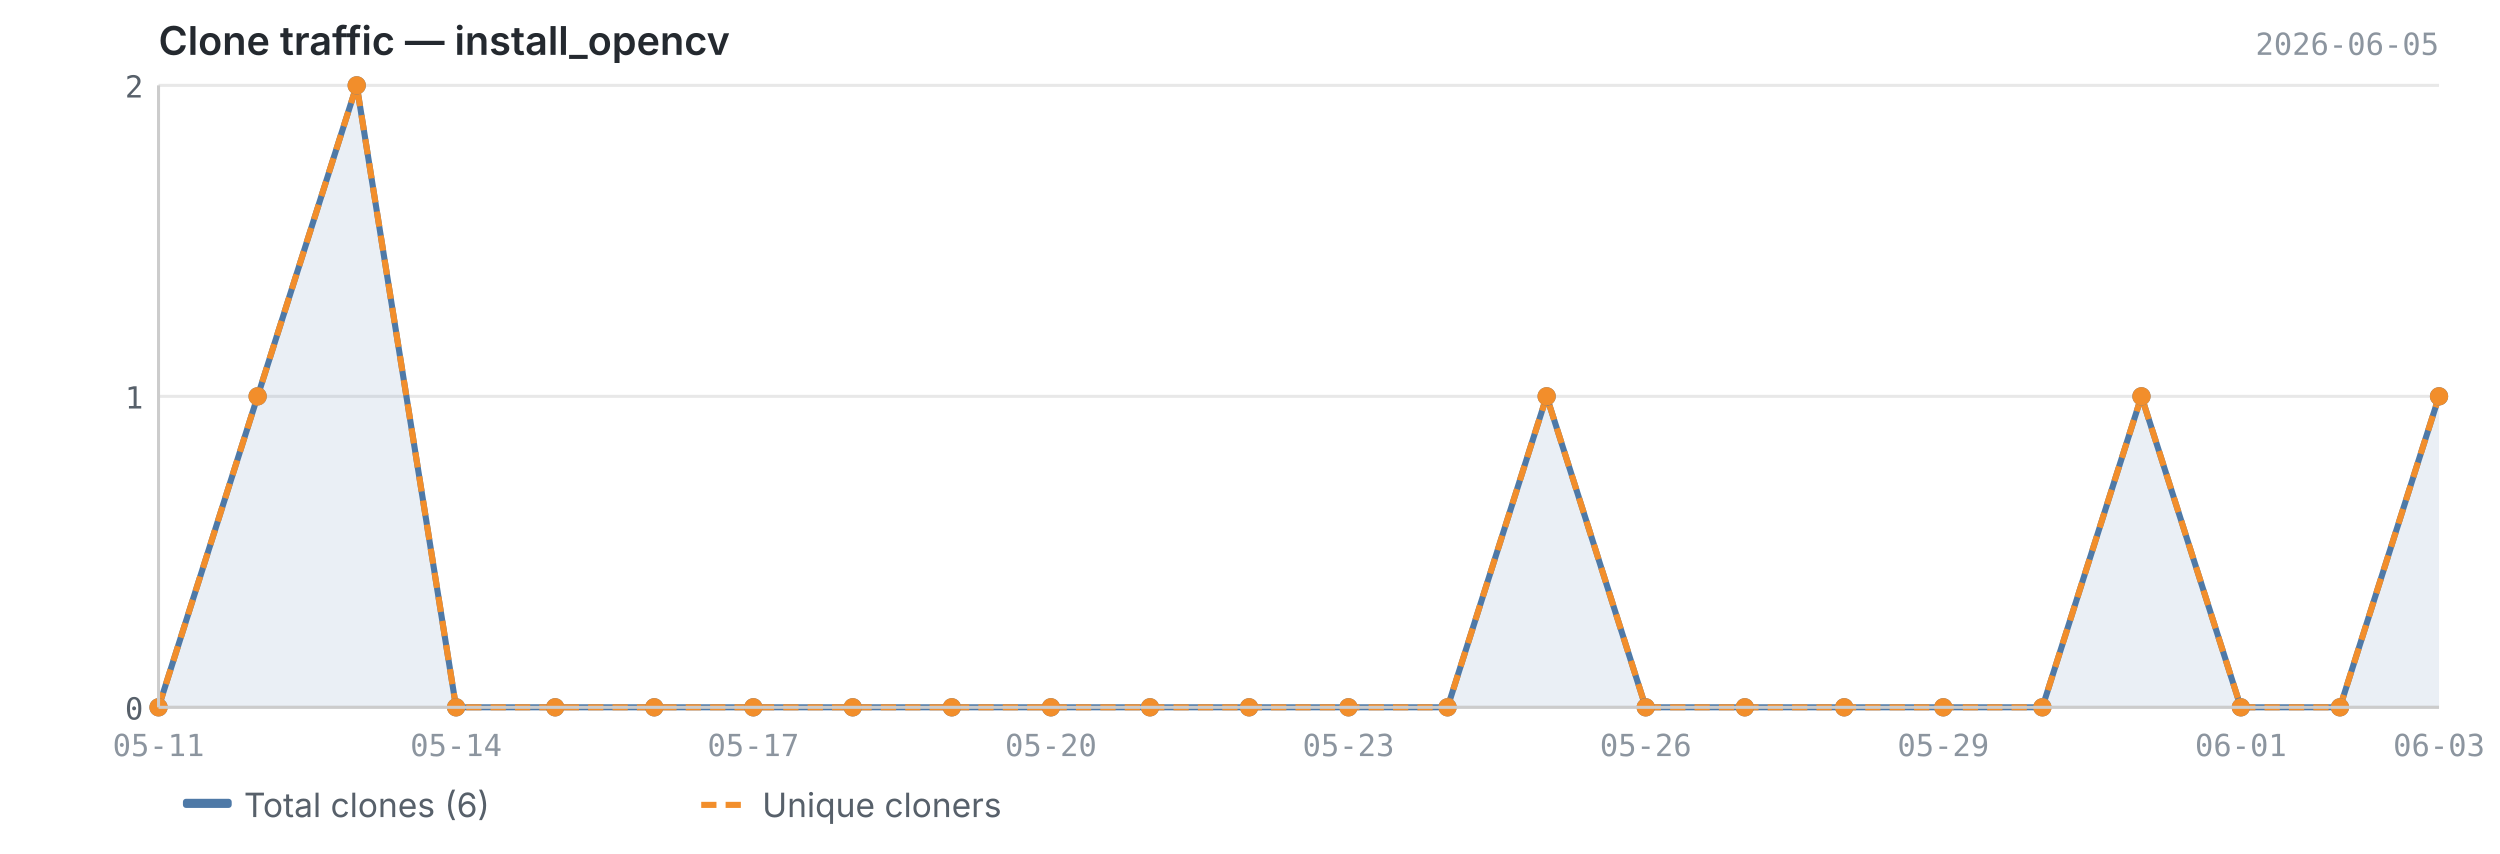
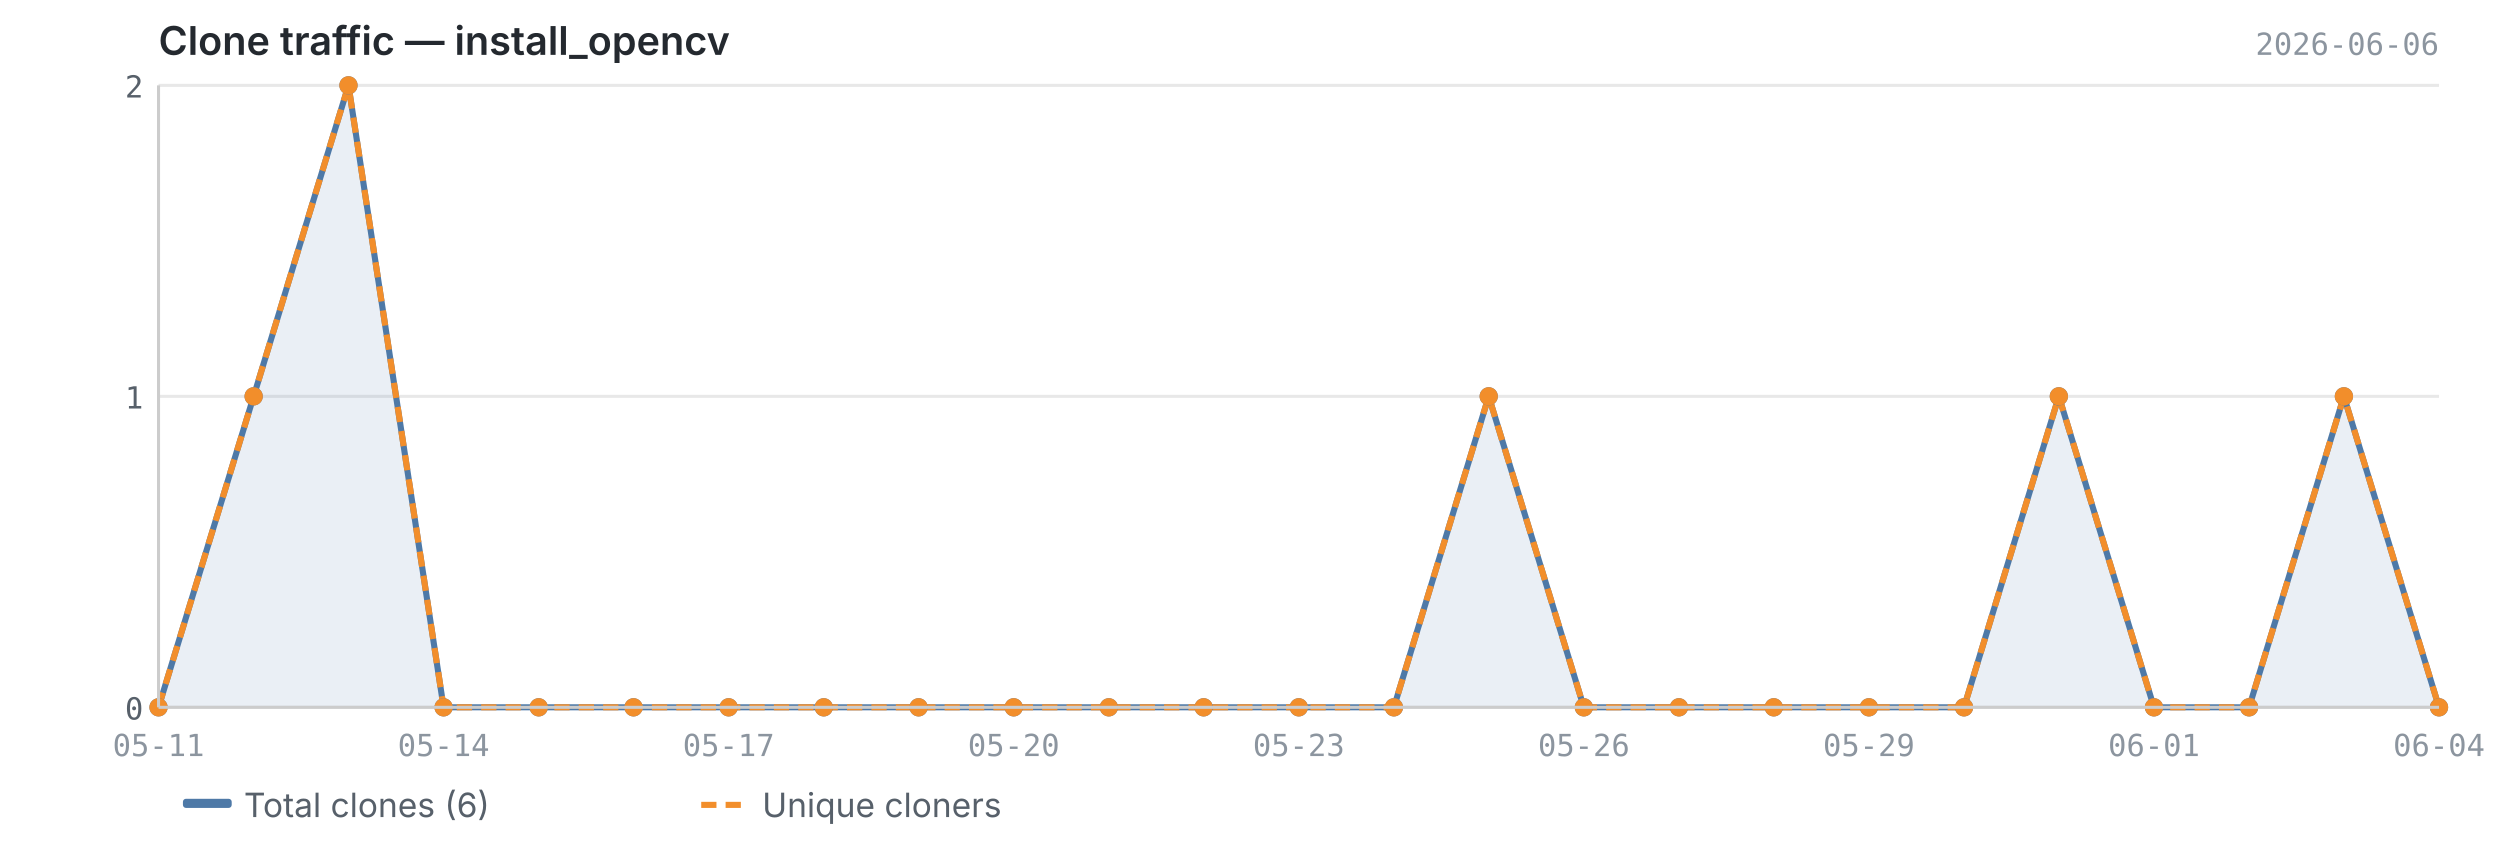
<svg xmlns="http://www.w3.org/2000/svg" viewBox="0 0 820 280" width="820" height="280">
  <text x="52" y="18" font-size="13" font-weight="600" fill="#24292f" font-family="-apple-system, BlinkMacSystemFont, 'Segoe UI', sans-serif">Clone traffic — install_opencv</text>
-   <text x="800" y="18" font-size="10" fill="#8c959f" font-family="ui-monospace, SFMono-Regular, 'SF Mono', Menlo, monospace" text-anchor="end">2026-06-05</text>
+   <text x="800" y="18" font-size="10" fill="#8c959f" font-family="ui-monospace, SFMono-Regular, 'SF Mono', Menlo, monospace" text-anchor="end">2026-06-06</text>
  <line x1="52" y1="232.0" x2="800" y2="232.0" stroke="#e8e8e8" stroke-width="1" />
  <line x1="52" y1="130.0" x2="800" y2="130.0" stroke="#e8e8e8" stroke-width="1" />
  <line x1="52" y1="28.0" x2="800" y2="28.0" stroke="#e8e8e8" stroke-width="1" />
-   <path d="M52.0,232.0 L52.0,232.0 L84.5,130.0 L117.0,28.0 L149.6,232.0 L182.1,232.0 L214.6,232.0 L247.1,232.0 L279.7,232.0 L312.2,232.0 L344.7,232.0 L377.2,232.0 L409.7,232.0 L442.3,232.0 L474.8,232.0 L507.3,130.0 L539.8,232.0 L572.3,232.0 L604.9,232.0 L637.4,232.0 L669.9,232.0 L702.4,130.0 L735.0,232.0 L767.5,232.0 L800.0,130.0 L800.0,232.0 L52.0,232.0Z" fill="#4e79a7" opacity="0.12" />
-   <polyline points="52.0,232.0 84.5,130.0 117.0,28.0 149.6,232.0 182.1,232.0 214.6,232.0 247.1,232.0 279.7,232.0 312.2,232.0 344.7,232.0 377.2,232.0 409.7,232.0 442.3,232.0 474.8,232.0 507.3,130.0 539.8,232.0 572.3,232.0 604.9,232.0 637.4,232.0 669.9,232.0 702.4,130.0 735.0,232.0 767.5,232.0 800.0,130.0" fill="none" stroke="#4e79a7" stroke-width="2" stroke-linejoin="round" />
-   <polyline points="52.0,232.0 84.5,130.0 117.0,28.0 149.6,232.0 182.1,232.0 214.6,232.0 247.1,232.0 279.7,232.0 312.2,232.0 344.7,232.0 377.2,232.0 409.7,232.0 442.3,232.0 474.8,232.0 507.3,130.0 539.8,232.0 572.3,232.0 604.9,232.0 637.4,232.0 669.9,232.0 702.4,130.0 735.0,232.0 767.5,232.0 800.0,130.0" fill="none" stroke="#f28e2b" stroke-width="2" stroke-linejoin="round" stroke-dasharray="5,3" />
+   <path d="M52.0,232.0 L52.0,232.0 L83.2,130.0 L114.3,28.0 L145.5,232.0 L176.7,232.0 L207.8,232.0 L239.0,232.0 L270.2,232.0 L301.3,232.0 L332.5,232.0 L363.7,232.0 L394.8,232.0 L426.0,232.0 L457.2,232.0 L488.3,130.0 L519.5,232.0 L550.7,232.0 L581.8,232.0 L613.0,232.0 L644.2,232.0 L675.3,130.0 L706.5,232.0 L737.7,232.0 L768.8,130.0 L800.0,232.0 L800.0,232.0 L52.0,232.0Z" fill="#4e79a7" opacity="0.12" />
+   <polyline points="52.0,232.0 83.2,130.0 114.3,28.0 145.5,232.0 176.7,232.0 207.8,232.0 239.0,232.0 270.2,232.0 301.3,232.0 332.5,232.0 363.7,232.0 394.8,232.0 426.0,232.0 457.2,232.0 488.3,130.0 519.5,232.0 550.7,232.0 581.8,232.0 613.0,232.0 644.2,232.0 675.3,130.0 706.5,232.0 737.7,232.0 768.8,130.0 800.0,232.0" fill="none" stroke="#4e79a7" stroke-width="2" stroke-linejoin="round" />
+   <polyline points="52.0,232.0 83.2,130.0 114.3,28.0 145.5,232.0 176.7,232.0 207.8,232.0 239.0,232.0 270.2,232.0 301.3,232.0 332.5,232.0 363.7,232.0 394.8,232.0 426.0,232.0 457.2,232.0 488.3,130.0 519.5,232.0 550.7,232.0 581.8,232.0 613.0,232.0 644.2,232.0 675.3,130.0 706.5,232.0 737.7,232.0 768.8,130.0 800.0,232.0" fill="none" stroke="#f28e2b" stroke-width="2" stroke-linejoin="round" stroke-dasharray="5,3" />
  <circle cx="52.0" cy="232.0" r="3" fill="#4e79a7" />
-   <circle cx="84.5" cy="130.0" r="3" fill="#4e79a7" />
-   <circle cx="117.0" cy="28.0" r="3" fill="#4e79a7" />
-   <circle cx="149.6" cy="232.0" r="3" fill="#4e79a7" />
-   <circle cx="182.1" cy="232.0" r="3" fill="#4e79a7" />
-   <circle cx="214.6" cy="232.0" r="3" fill="#4e79a7" />
-   <circle cx="247.1" cy="232.0" r="3" fill="#4e79a7" />
-   <circle cx="279.7" cy="232.0" r="3" fill="#4e79a7" />
-   <circle cx="312.2" cy="232.0" r="3" fill="#4e79a7" />
-   <circle cx="344.7" cy="232.0" r="3" fill="#4e79a7" />
-   <circle cx="377.2" cy="232.0" r="3" fill="#4e79a7" />
-   <circle cx="409.7" cy="232.0" r="3" fill="#4e79a7" />
-   <circle cx="442.3" cy="232.0" r="3" fill="#4e79a7" />
-   <circle cx="474.8" cy="232.0" r="3" fill="#4e79a7" />
-   <circle cx="507.3" cy="130.0" r="3" fill="#4e79a7" />
-   <circle cx="539.8" cy="232.0" r="3" fill="#4e79a7" />
-   <circle cx="572.3" cy="232.0" r="3" fill="#4e79a7" />
-   <circle cx="604.9" cy="232.0" r="3" fill="#4e79a7" />
-   <circle cx="637.4" cy="232.0" r="3" fill="#4e79a7" />
-   <circle cx="669.9" cy="232.0" r="3" fill="#4e79a7" />
-   <circle cx="702.4" cy="130.0" r="3" fill="#4e79a7" />
-   <circle cx="735.0" cy="232.0" r="3" fill="#4e79a7" />
-   <circle cx="767.5" cy="232.0" r="3" fill="#4e79a7" />
-   <circle cx="800.0" cy="130.0" r="3" fill="#4e79a7" />
+   <circle cx="83.2" cy="130.0" r="3" fill="#4e79a7" />
+   <circle cx="114.3" cy="28.0" r="3" fill="#4e79a7" />
+   <circle cx="145.5" cy="232.0" r="3" fill="#4e79a7" />
+   <circle cx="176.7" cy="232.0" r="3" fill="#4e79a7" />
+   <circle cx="207.8" cy="232.0" r="3" fill="#4e79a7" />
+   <circle cx="239.0" cy="232.0" r="3" fill="#4e79a7" />
+   <circle cx="270.2" cy="232.0" r="3" fill="#4e79a7" />
+   <circle cx="301.3" cy="232.0" r="3" fill="#4e79a7" />
+   <circle cx="332.5" cy="232.0" r="3" fill="#4e79a7" />
+   <circle cx="363.7" cy="232.0" r="3" fill="#4e79a7" />
+   <circle cx="394.8" cy="232.0" r="3" fill="#4e79a7" />
+   <circle cx="426.0" cy="232.0" r="3" fill="#4e79a7" />
+   <circle cx="457.2" cy="232.0" r="3" fill="#4e79a7" />
+   <circle cx="488.3" cy="130.0" r="3" fill="#4e79a7" />
+   <circle cx="519.5" cy="232.0" r="3" fill="#4e79a7" />
+   <circle cx="550.7" cy="232.0" r="3" fill="#4e79a7" />
+   <circle cx="581.8" cy="232.0" r="3" fill="#4e79a7" />
+   <circle cx="613.0" cy="232.0" r="3" fill="#4e79a7" />
+   <circle cx="644.2" cy="232.0" r="3" fill="#4e79a7" />
+   <circle cx="675.3" cy="130.0" r="3" fill="#4e79a7" />
+   <circle cx="706.5" cy="232.0" r="3" fill="#4e79a7" />
+   <circle cx="737.7" cy="232.0" r="3" fill="#4e79a7" />
+   <circle cx="768.8" cy="130.0" r="3" fill="#4e79a7" />
+   <circle cx="800.0" cy="232.0" r="3" fill="#4e79a7" />
  <circle cx="52.0" cy="232.0" r="3" fill="#f28e2b" />
-   <circle cx="84.5" cy="130.0" r="3" fill="#f28e2b" />
-   <circle cx="117.0" cy="28.0" r="3" fill="#f28e2b" />
-   <circle cx="149.6" cy="232.0" r="3" fill="#f28e2b" />
-   <circle cx="182.1" cy="232.0" r="3" fill="#f28e2b" />
-   <circle cx="214.6" cy="232.0" r="3" fill="#f28e2b" />
-   <circle cx="247.1" cy="232.0" r="3" fill="#f28e2b" />
-   <circle cx="279.7" cy="232.0" r="3" fill="#f28e2b" />
-   <circle cx="312.2" cy="232.0" r="3" fill="#f28e2b" />
-   <circle cx="344.7" cy="232.0" r="3" fill="#f28e2b" />
-   <circle cx="377.2" cy="232.0" r="3" fill="#f28e2b" />
-   <circle cx="409.7" cy="232.0" r="3" fill="#f28e2b" />
-   <circle cx="442.3" cy="232.0" r="3" fill="#f28e2b" />
-   <circle cx="474.8" cy="232.0" r="3" fill="#f28e2b" />
-   <circle cx="507.3" cy="130.0" r="3" fill="#f28e2b" />
-   <circle cx="539.8" cy="232.0" r="3" fill="#f28e2b" />
-   <circle cx="572.3" cy="232.0" r="3" fill="#f28e2b" />
-   <circle cx="604.9" cy="232.0" r="3" fill="#f28e2b" />
-   <circle cx="637.4" cy="232.0" r="3" fill="#f28e2b" />
-   <circle cx="669.9" cy="232.0" r="3" fill="#f28e2b" />
-   <circle cx="702.4" cy="130.0" r="3" fill="#f28e2b" />
-   <circle cx="735.0" cy="232.0" r="3" fill="#f28e2b" />
-   <circle cx="767.5" cy="232.0" r="3" fill="#f28e2b" />
-   <circle cx="800.0" cy="130.0" r="3" fill="#f28e2b" />
+   <circle cx="83.2" cy="130.0" r="3" fill="#f28e2b" />
+   <circle cx="114.3" cy="28.0" r="3" fill="#f28e2b" />
+   <circle cx="145.5" cy="232.0" r="3" fill="#f28e2b" />
+   <circle cx="176.7" cy="232.0" r="3" fill="#f28e2b" />
+   <circle cx="207.8" cy="232.0" r="3" fill="#f28e2b" />
+   <circle cx="239.0" cy="232.0" r="3" fill="#f28e2b" />
+   <circle cx="270.2" cy="232.0" r="3" fill="#f28e2b" />
+   <circle cx="301.3" cy="232.0" r="3" fill="#f28e2b" />
+   <circle cx="332.5" cy="232.0" r="3" fill="#f28e2b" />
+   <circle cx="363.7" cy="232.0" r="3" fill="#f28e2b" />
+   <circle cx="394.8" cy="232.0" r="3" fill="#f28e2b" />
+   <circle cx="426.0" cy="232.0" r="3" fill="#f28e2b" />
+   <circle cx="457.2" cy="232.0" r="3" fill="#f28e2b" />
+   <circle cx="488.3" cy="130.0" r="3" fill="#f28e2b" />
+   <circle cx="519.5" cy="232.0" r="3" fill="#f28e2b" />
+   <circle cx="550.7" cy="232.0" r="3" fill="#f28e2b" />
+   <circle cx="581.8" cy="232.0" r="3" fill="#f28e2b" />
+   <circle cx="613.0" cy="232.0" r="3" fill="#f28e2b" />
+   <circle cx="644.2" cy="232.0" r="3" fill="#f28e2b" />
+   <circle cx="675.3" cy="130.0" r="3" fill="#f28e2b" />
+   <circle cx="706.5" cy="232.0" r="3" fill="#f28e2b" />
+   <circle cx="737.7" cy="232.0" r="3" fill="#f28e2b" />
+   <circle cx="768.8" cy="130.0" r="3" fill="#f28e2b" />
+   <circle cx="800.0" cy="232.0" r="3" fill="#f28e2b" />
  <line x1="52" y1="28" x2="52" y2="232" stroke="#cccccc" stroke-width="1" />
  <line x1="52" y1="232" x2="800" y2="232" stroke="#cccccc" stroke-width="1" />
  <text x="47" y="236.0" text-anchor="end" font-size="10" fill="#57606a" font-family="ui-monospace, SFMono-Regular, 'SF Mono', Menlo, monospace">0</text>
  <text x="47" y="134.0" text-anchor="end" font-size="10" fill="#57606a" font-family="ui-monospace, SFMono-Regular, 'SF Mono', Menlo, monospace">1</text>
  <text x="47" y="32.0" text-anchor="end" font-size="10" fill="#57606a" font-family="ui-monospace, SFMono-Regular, 'SF Mono', Menlo, monospace">2</text>
  <text x="52.0" y="248" text-anchor="middle" font-size="10" fill="#8c959f" font-family="ui-monospace, SFMono-Regular, 'SF Mono', Menlo, monospace">05-11</text>
-   <text x="149.6" y="248" text-anchor="middle" font-size="10" fill="#8c959f" font-family="ui-monospace, SFMono-Regular, 'SF Mono', Menlo, monospace">05-14</text>
-   <text x="247.1" y="248" text-anchor="middle" font-size="10" fill="#8c959f" font-family="ui-monospace, SFMono-Regular, 'SF Mono', Menlo, monospace">05-17</text>
-   <text x="344.7" y="248" text-anchor="middle" font-size="10" fill="#8c959f" font-family="ui-monospace, SFMono-Regular, 'SF Mono', Menlo, monospace">05-20</text>
-   <text x="442.3" y="248" text-anchor="middle" font-size="10" fill="#8c959f" font-family="ui-monospace, SFMono-Regular, 'SF Mono', Menlo, monospace">05-23</text>
-   <text x="539.8" y="248" text-anchor="middle" font-size="10" fill="#8c959f" font-family="ui-monospace, SFMono-Regular, 'SF Mono', Menlo, monospace">05-26</text>
-   <text x="637.4" y="248" text-anchor="middle" font-size="10" fill="#8c959f" font-family="ui-monospace, SFMono-Regular, 'SF Mono', Menlo, monospace">05-29</text>
-   <text x="735.0" y="248" text-anchor="middle" font-size="10" fill="#8c959f" font-family="ui-monospace, SFMono-Regular, 'SF Mono', Menlo, monospace">06-01</text>
-   <text x="800.0" y="248" text-anchor="middle" font-size="10" fill="#8c959f" font-family="ui-monospace, SFMono-Regular, 'SF Mono', Menlo, monospace">06-03</text>
+   <text x="145.5" y="248" text-anchor="middle" font-size="10" fill="#8c959f" font-family="ui-monospace, SFMono-Regular, 'SF Mono', Menlo, monospace">05-14</text>
+   <text x="239.0" y="248" text-anchor="middle" font-size="10" fill="#8c959f" font-family="ui-monospace, SFMono-Regular, 'SF Mono', Menlo, monospace">05-17</text>
+   <text x="332.5" y="248" text-anchor="middle" font-size="10" fill="#8c959f" font-family="ui-monospace, SFMono-Regular, 'SF Mono', Menlo, monospace">05-20</text>
+   <text x="426.0" y="248" text-anchor="middle" font-size="10" fill="#8c959f" font-family="ui-monospace, SFMono-Regular, 'SF Mono', Menlo, monospace">05-23</text>
+   <text x="519.5" y="248" text-anchor="middle" font-size="10" fill="#8c959f" font-family="ui-monospace, SFMono-Regular, 'SF Mono', Menlo, monospace">05-26</text>
+   <text x="613.0" y="248" text-anchor="middle" font-size="10" fill="#8c959f" font-family="ui-monospace, SFMono-Regular, 'SF Mono', Menlo, monospace">05-29</text>
+   <text x="706.5" y="248" text-anchor="middle" font-size="10" fill="#8c959f" font-family="ui-monospace, SFMono-Regular, 'SF Mono', Menlo, monospace">06-01</text>
+   <text x="800.0" y="248" text-anchor="middle" font-size="10" fill="#8c959f" font-family="ui-monospace, SFMono-Regular, 'SF Mono', Menlo, monospace">06-04</text>
  <rect x="60" y="262" width="16" height="3" fill="#4e79a7" rx="1" />
  <text x="80" y="268" font-size="11" fill="#57606a" font-family="-apple-system, BlinkMacSystemFont, 'Segoe UI', sans-serif">Total clones (6)</text>
  <line x1="230" y1="264" x2="246" y2="264" stroke="#f28e2b" stroke-width="2" stroke-dasharray="5,3" />
  <text x="250" y="268" font-size="11" fill="#57606a" font-family="-apple-system, BlinkMacSystemFont, 'Segoe UI', sans-serif">Unique cloners</text>
</svg>
